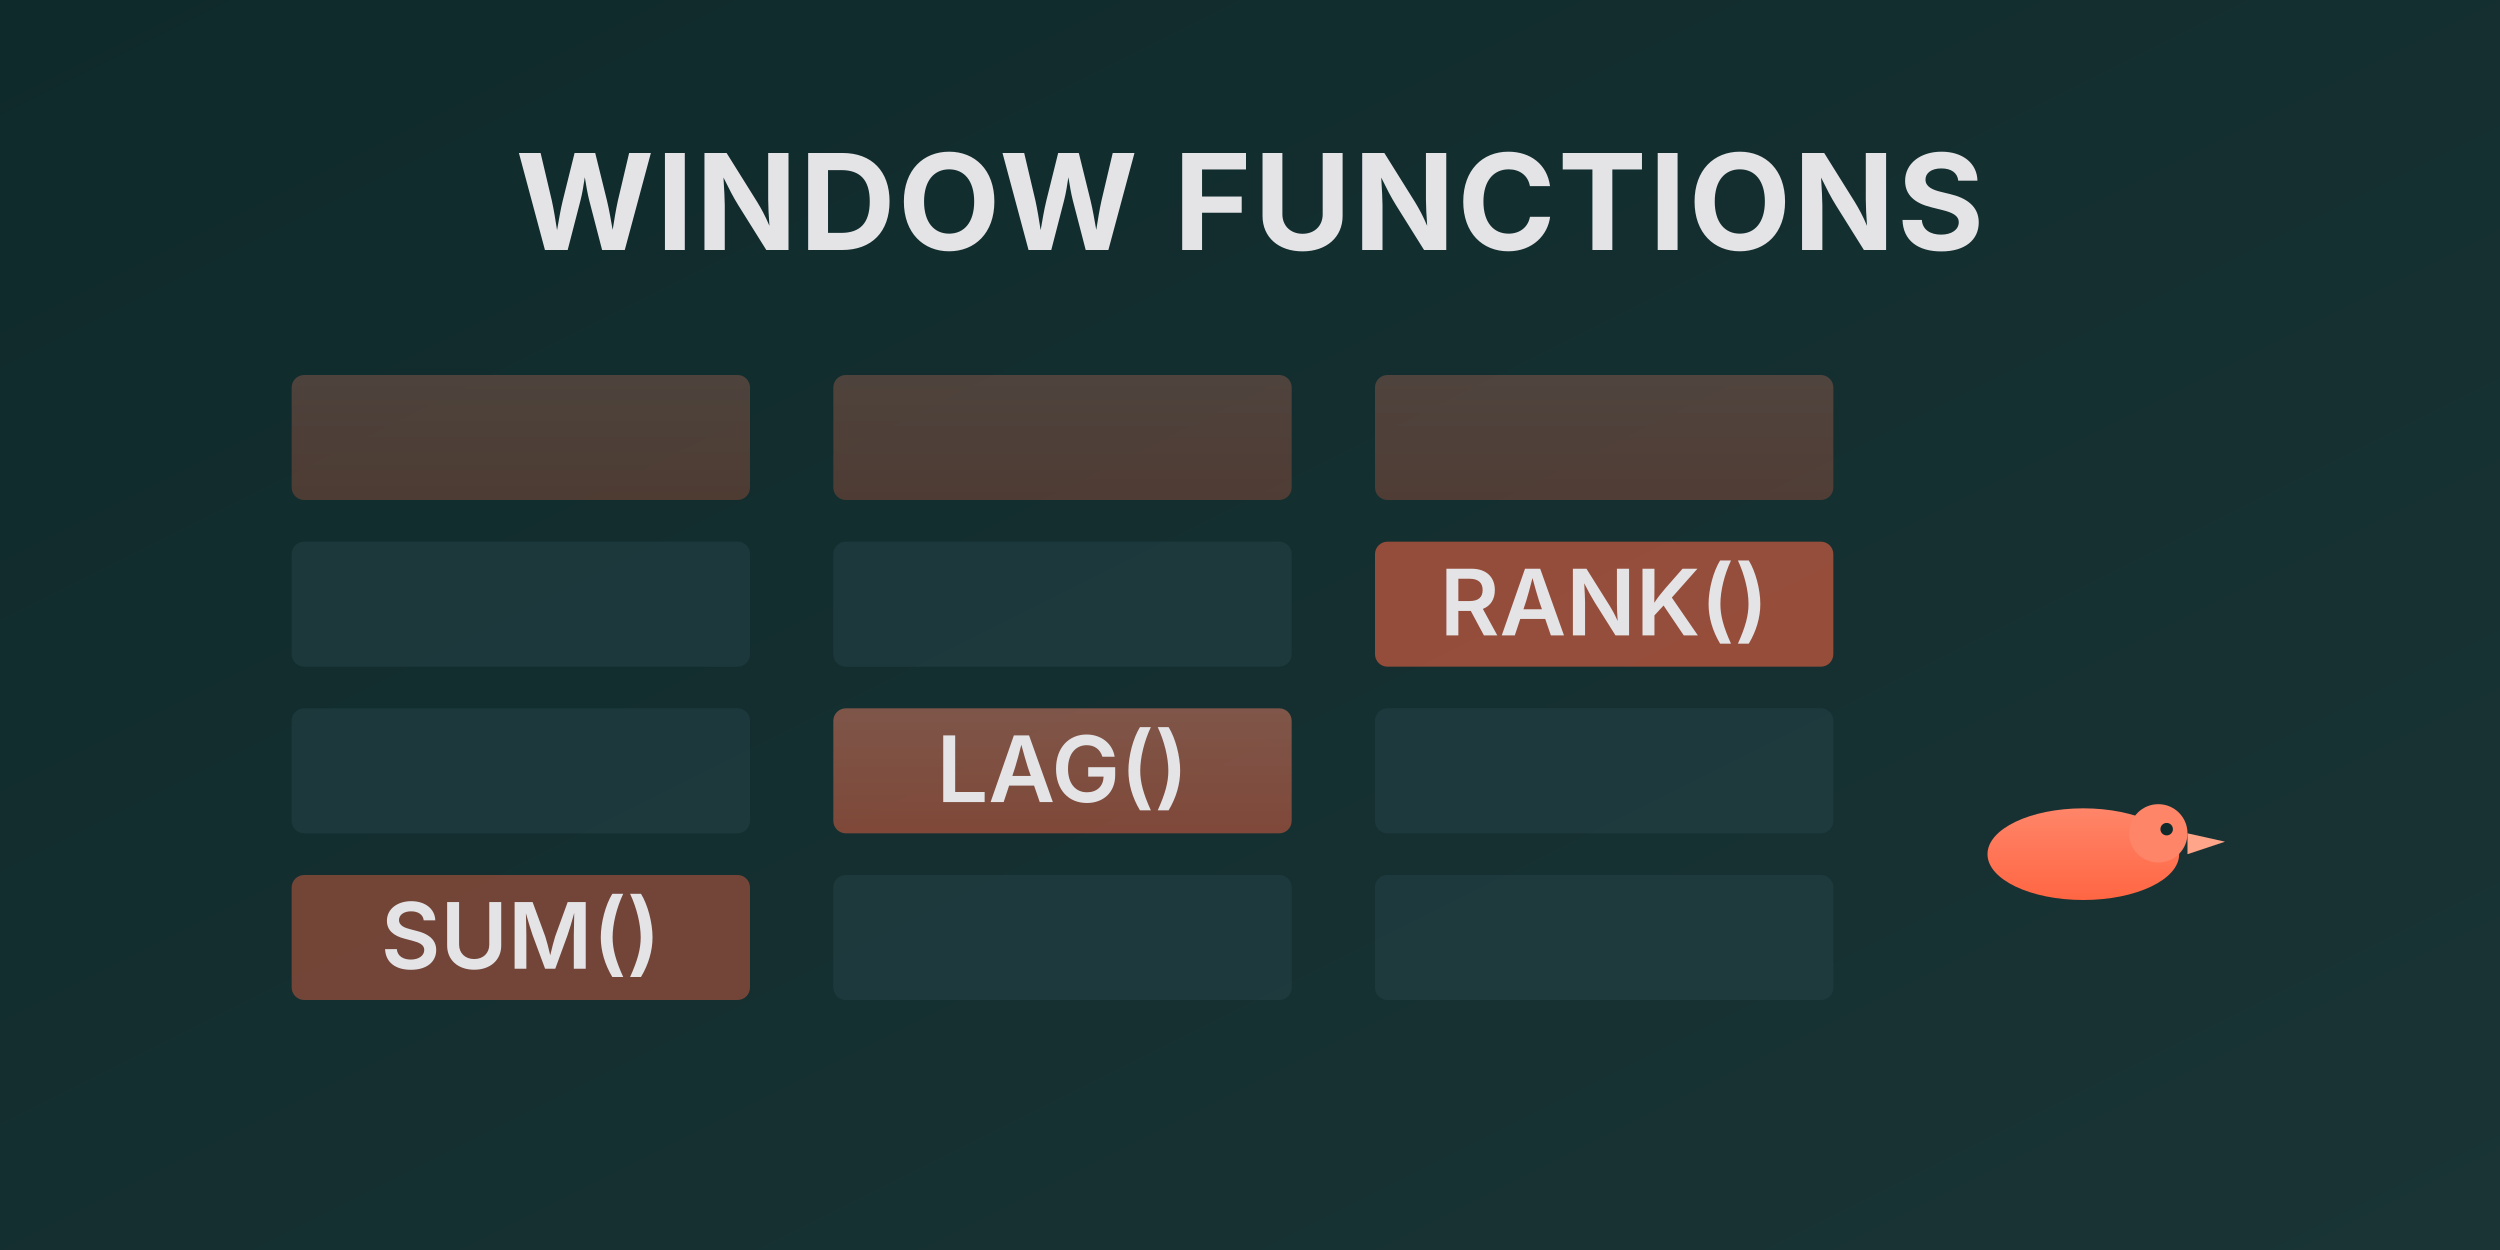
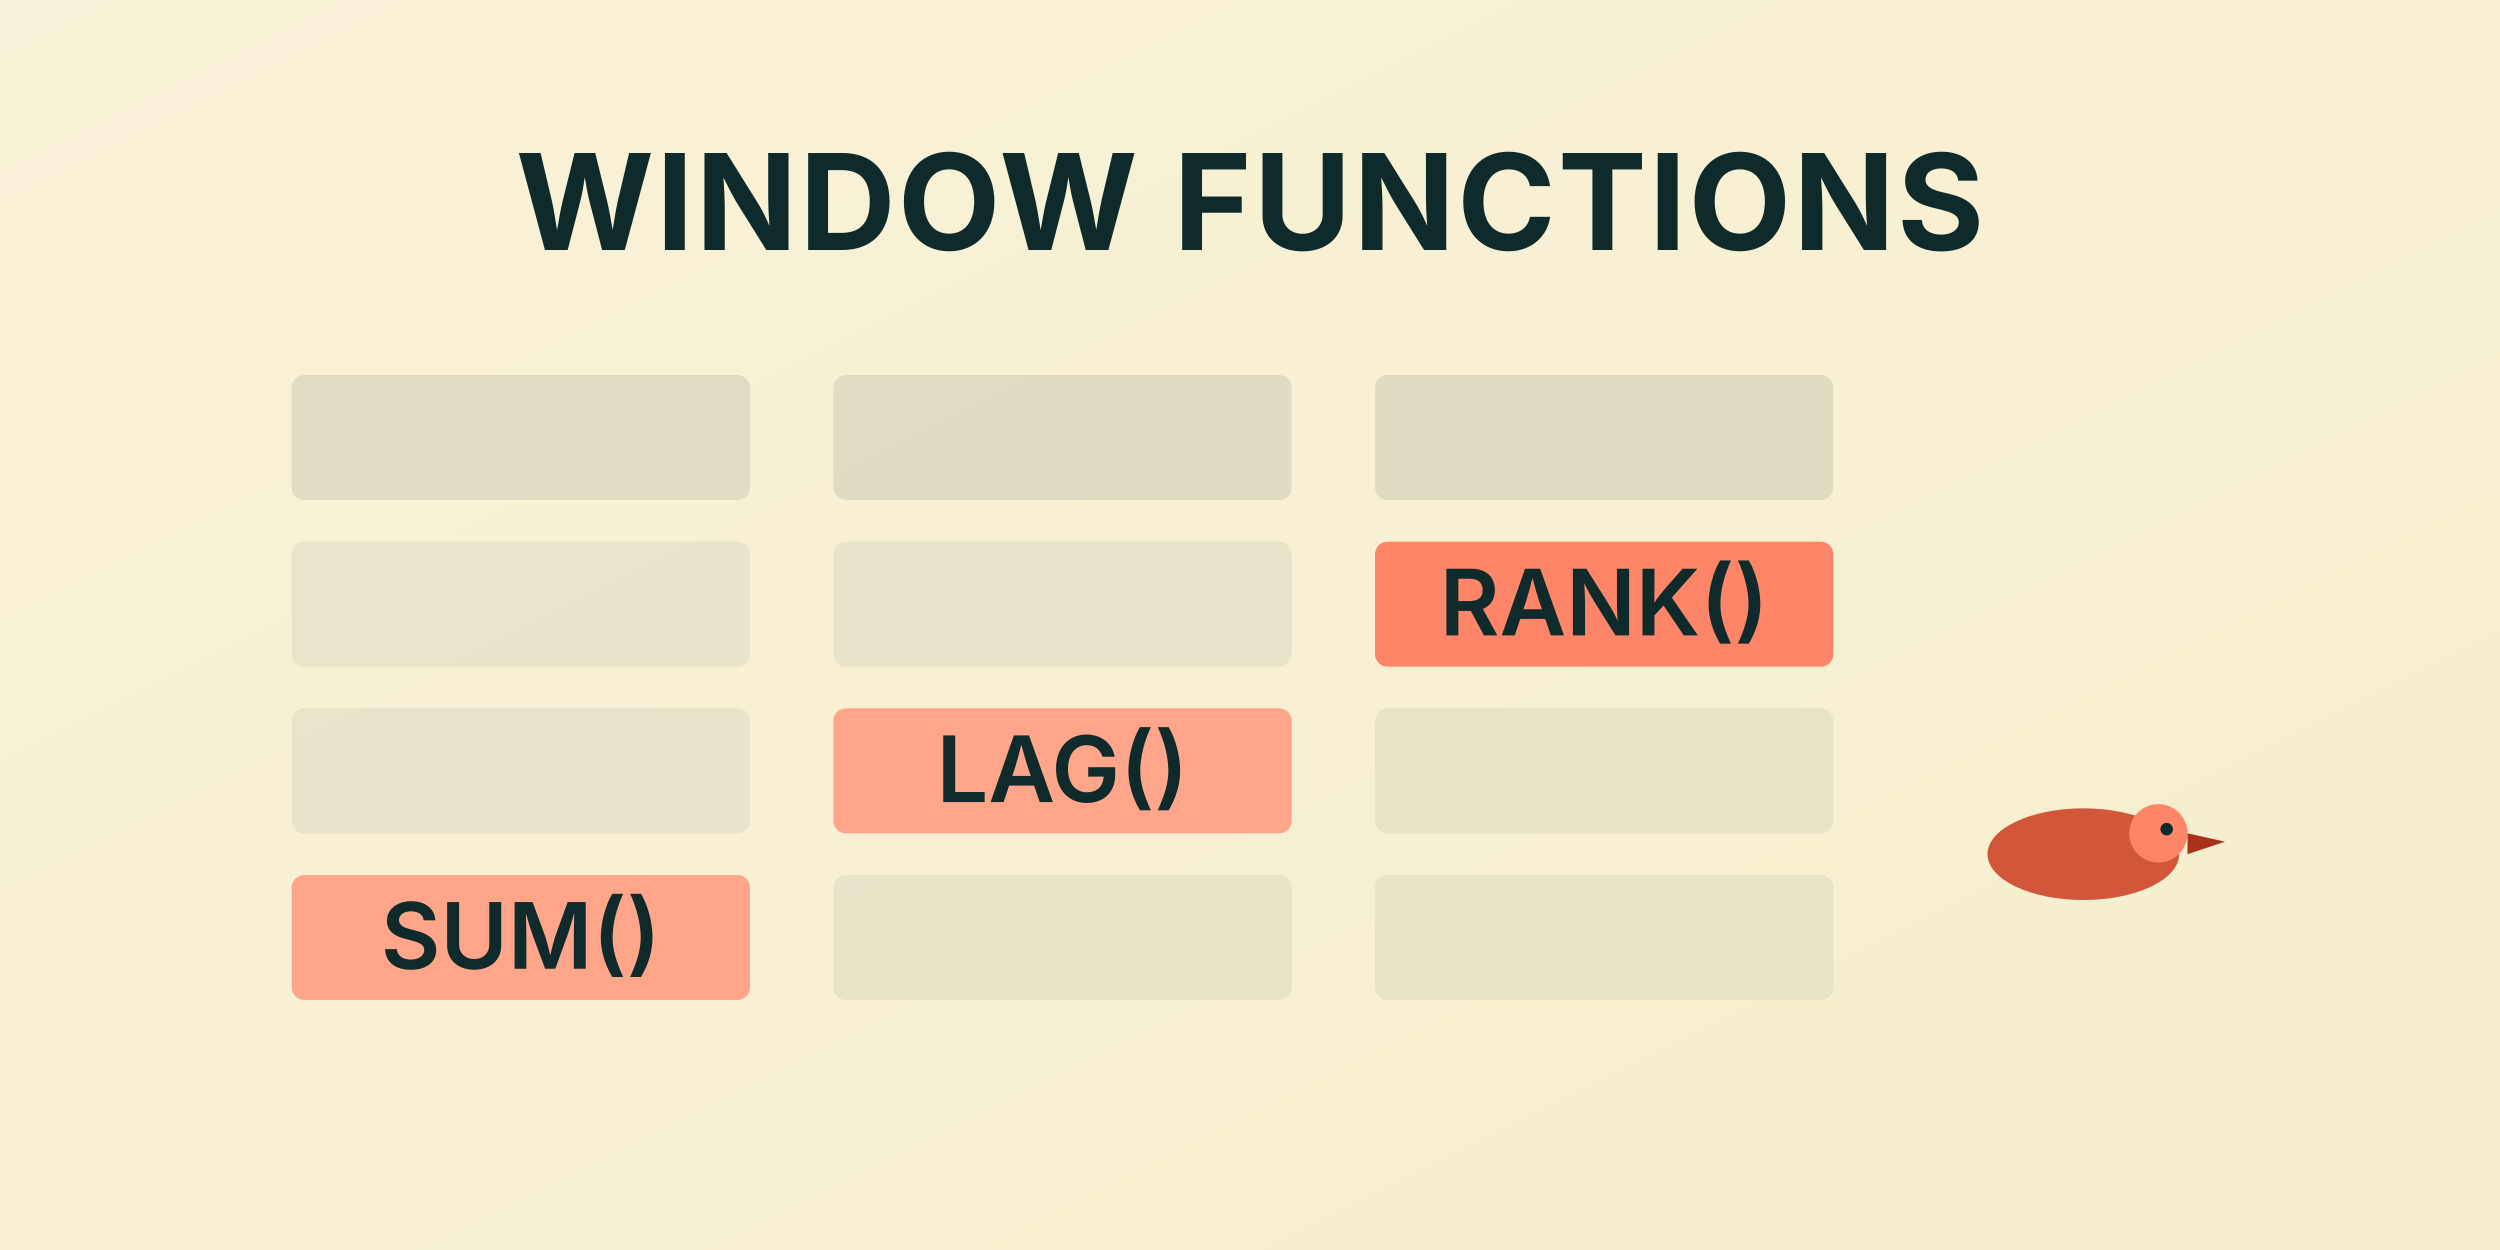
<svg xmlns="http://www.w3.org/2000/svg" viewBox="0 0 1200 600" role="img" aria-label="SQL analytics case study: tables, queries, window functions">
  <defs>
    <linearGradient id="sql-bg" x1="0" y1="0" x2="1" y2="1">
-       <stop offset="0" stop-color="#0f2a2b" />
-       <stop offset="1" stop-color="#1a3435" />
+       <stop offset="0" stop-color="#f8f2d8" />
+       <stop offset="1" stop-color="#f2ebc6" />
    </linearGradient>
    <linearGradient id="sql-accent" x1="0" y1="0" x2="0" y2="1">
-       <stop offset="0" stop-color="#ff8569" />
-       <stop offset="1" stop-color="#ff6643" />
+       <stop offset="0" stop-color="#ffa68a" />
+       <stop offset="1" stop-color="#ff8569" />
    </linearGradient>
  </defs>
-   <rect width="1200" height="600" fill="url(#sql-bg)" />
-   <text x="600" y="120" font-family="Inter, system-ui, sans-serif" font-size="64" font-weight="700" letter-spacing="1" fill="#e4e4e7" text-anchor="middle">WINDOW FUNCTIONS</text>
-   <g fill="url(#sql-accent)" opacity="0.25">
+   <rect width="1200" height="600" fill="#f8f2d8" />
+   <rect width="1200" height="600" fill="url(#sql-bg)" opacity="0.55" />
+   <text x="600" y="120" font-family="Inter, system-ui, sans-serif" font-size="64" font-weight="700" letter-spacing="1" fill="#0f2a2b" text-anchor="middle">WINDOW FUNCTIONS</text>
+   <g fill="#0f2a2b" fill-opacity="0.10">
    <rect x="140" y="180" width="220" height="60" rx="6" />
    <rect x="400" y="180" width="220" height="60" rx="6" />
    <rect x="660" y="180" width="220" height="60" rx="6" />
  </g>
-   <g fill="#234044" opacity="0.6">
+   <g fill="#0f2a2b" fill-opacity="0.06">
    <rect x="140" y="260" width="220" height="60" rx="6" />
    <rect x="400" y="260" width="220" height="60" rx="6" />
    <rect x="140" y="340" width="220" height="60" rx="6" />
    <rect x="660" y="340" width="220" height="60" rx="6" />
    <rect x="400" y="420" width="220" height="60" rx="6" />
    <rect x="660" y="420" width="220" height="60" rx="6" />
  </g>
-   <rect x="660" y="260" width="220" height="60" rx="6" fill="#ff6643" opacity="0.55" />
-   <rect x="400" y="340" width="220" height="60" rx="6" fill="url(#sql-accent)" opacity="0.45" />
-   <rect x="140" y="420" width="220" height="60" rx="6" fill="#ff6643" opacity="0.4" />
-   <text x="770" y="305" font-family="Inter, system-ui, sans-serif" font-size="44" font-weight="600" fill="#e4e4e7" text-anchor="middle">RANK()</text>
-   <text x="510" y="385" font-family="Inter, system-ui, sans-serif" font-size="44" font-weight="600" fill="#e4e4e7" text-anchor="middle">LAG()</text>
-   <text x="250" y="465" font-family="Inter, system-ui, sans-serif" font-size="44" font-weight="600" fill="#e4e4e7" text-anchor="middle">SUM()</text>
+   <rect x="660" y="260" width="220" height="60" rx="6" fill="#ff8569" />
+   <rect x="400" y="340" width="220" height="60" rx="6" fill="#ffa68a" />
+   <rect x="140" y="420" width="220" height="60" rx="6" fill="#ffa68a" />
+   <text x="770" y="305" font-family="Inter, system-ui, sans-serif" font-size="44" font-weight="600" fill="#0f2a2b" text-anchor="middle">RANK()</text>
+   <text x="510" y="385" font-family="Inter, system-ui, sans-serif" font-size="44" font-weight="600" fill="#0f2a2b" text-anchor="middle">LAG()</text>
+   <text x="250" y="465" font-family="Inter, system-ui, sans-serif" font-size="44" font-weight="600" fill="#0f2a2b" text-anchor="middle">SUM()</text>
  <g transform="translate(950,380)">
-     <ellipse cx="50" cy="30" rx="46" ry="22" fill="url(#sql-accent)" />
+     <ellipse cx="50" cy="30" rx="46" ry="22" fill="#d2573a" />
    <circle cx="86" cy="20" r="14" fill="#ff8569" />
    <circle cx="90" cy="18" r="3" fill="#0f2a2b" />
-     <polygon points="100,20 118,24 100,30" fill="#ffa68a" />
+     <polygon points="100,20 118,24 100,30" fill="#a8331a" />
  </g>
</svg>
